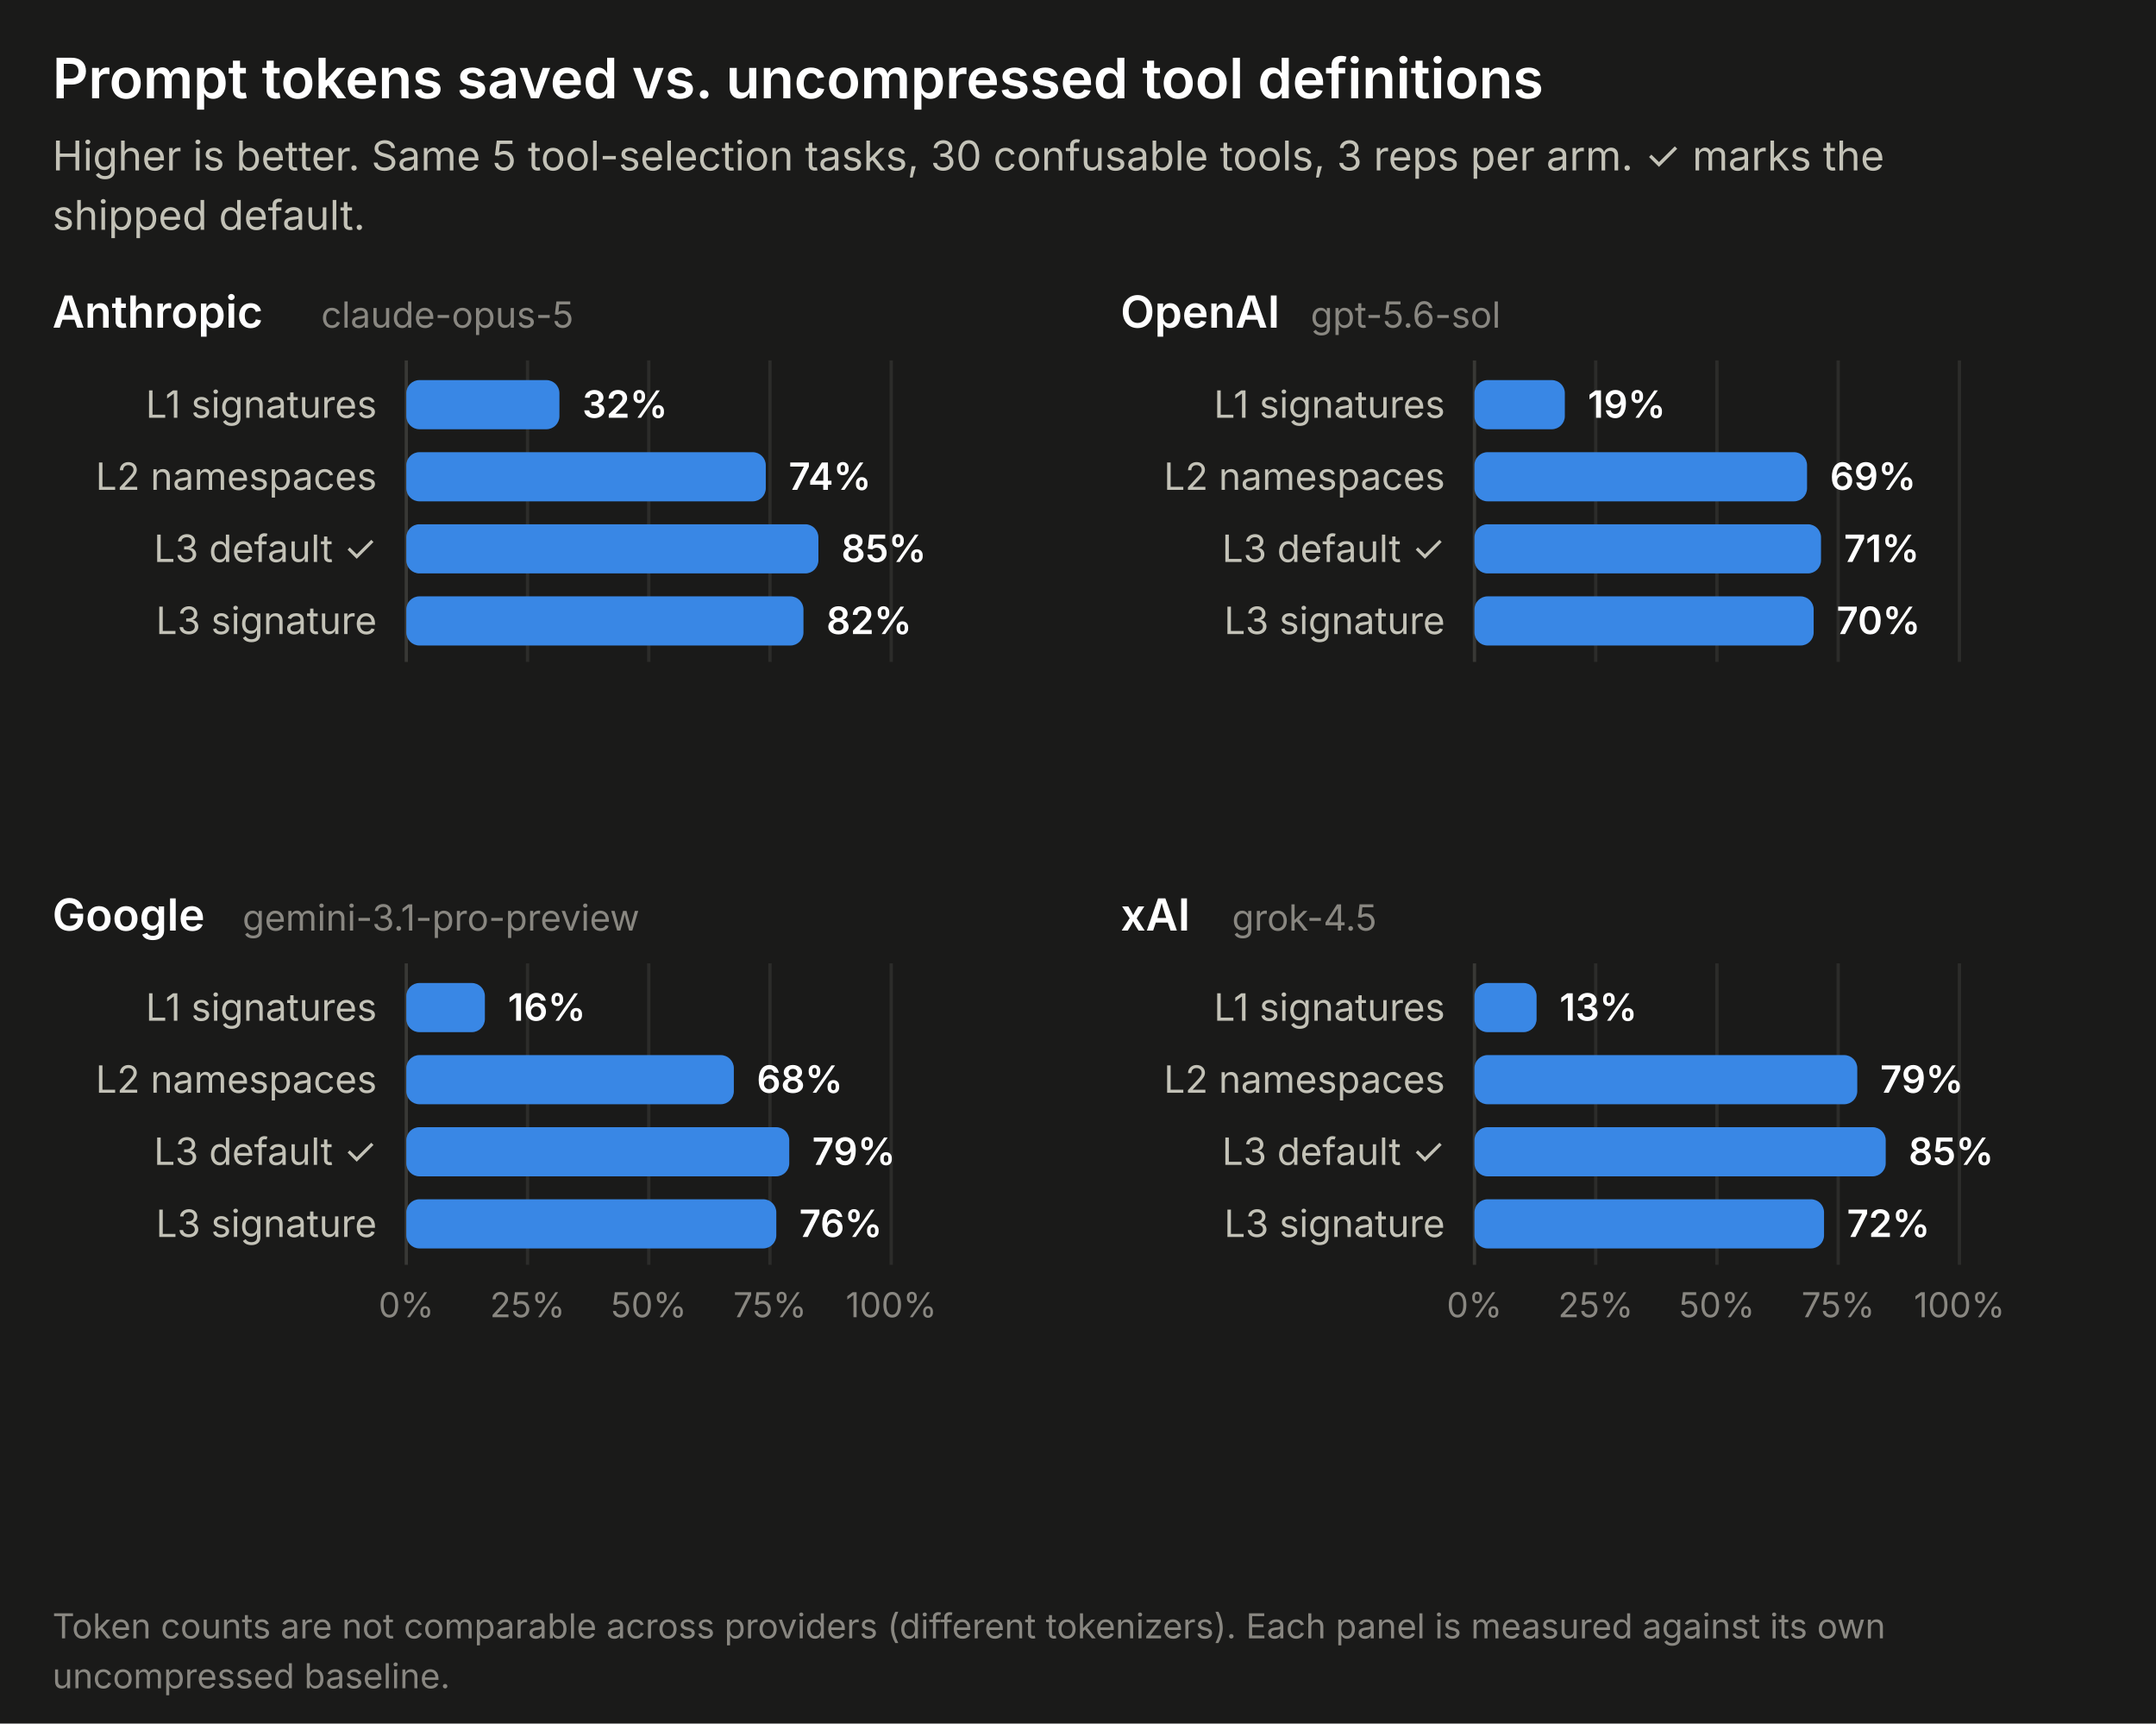
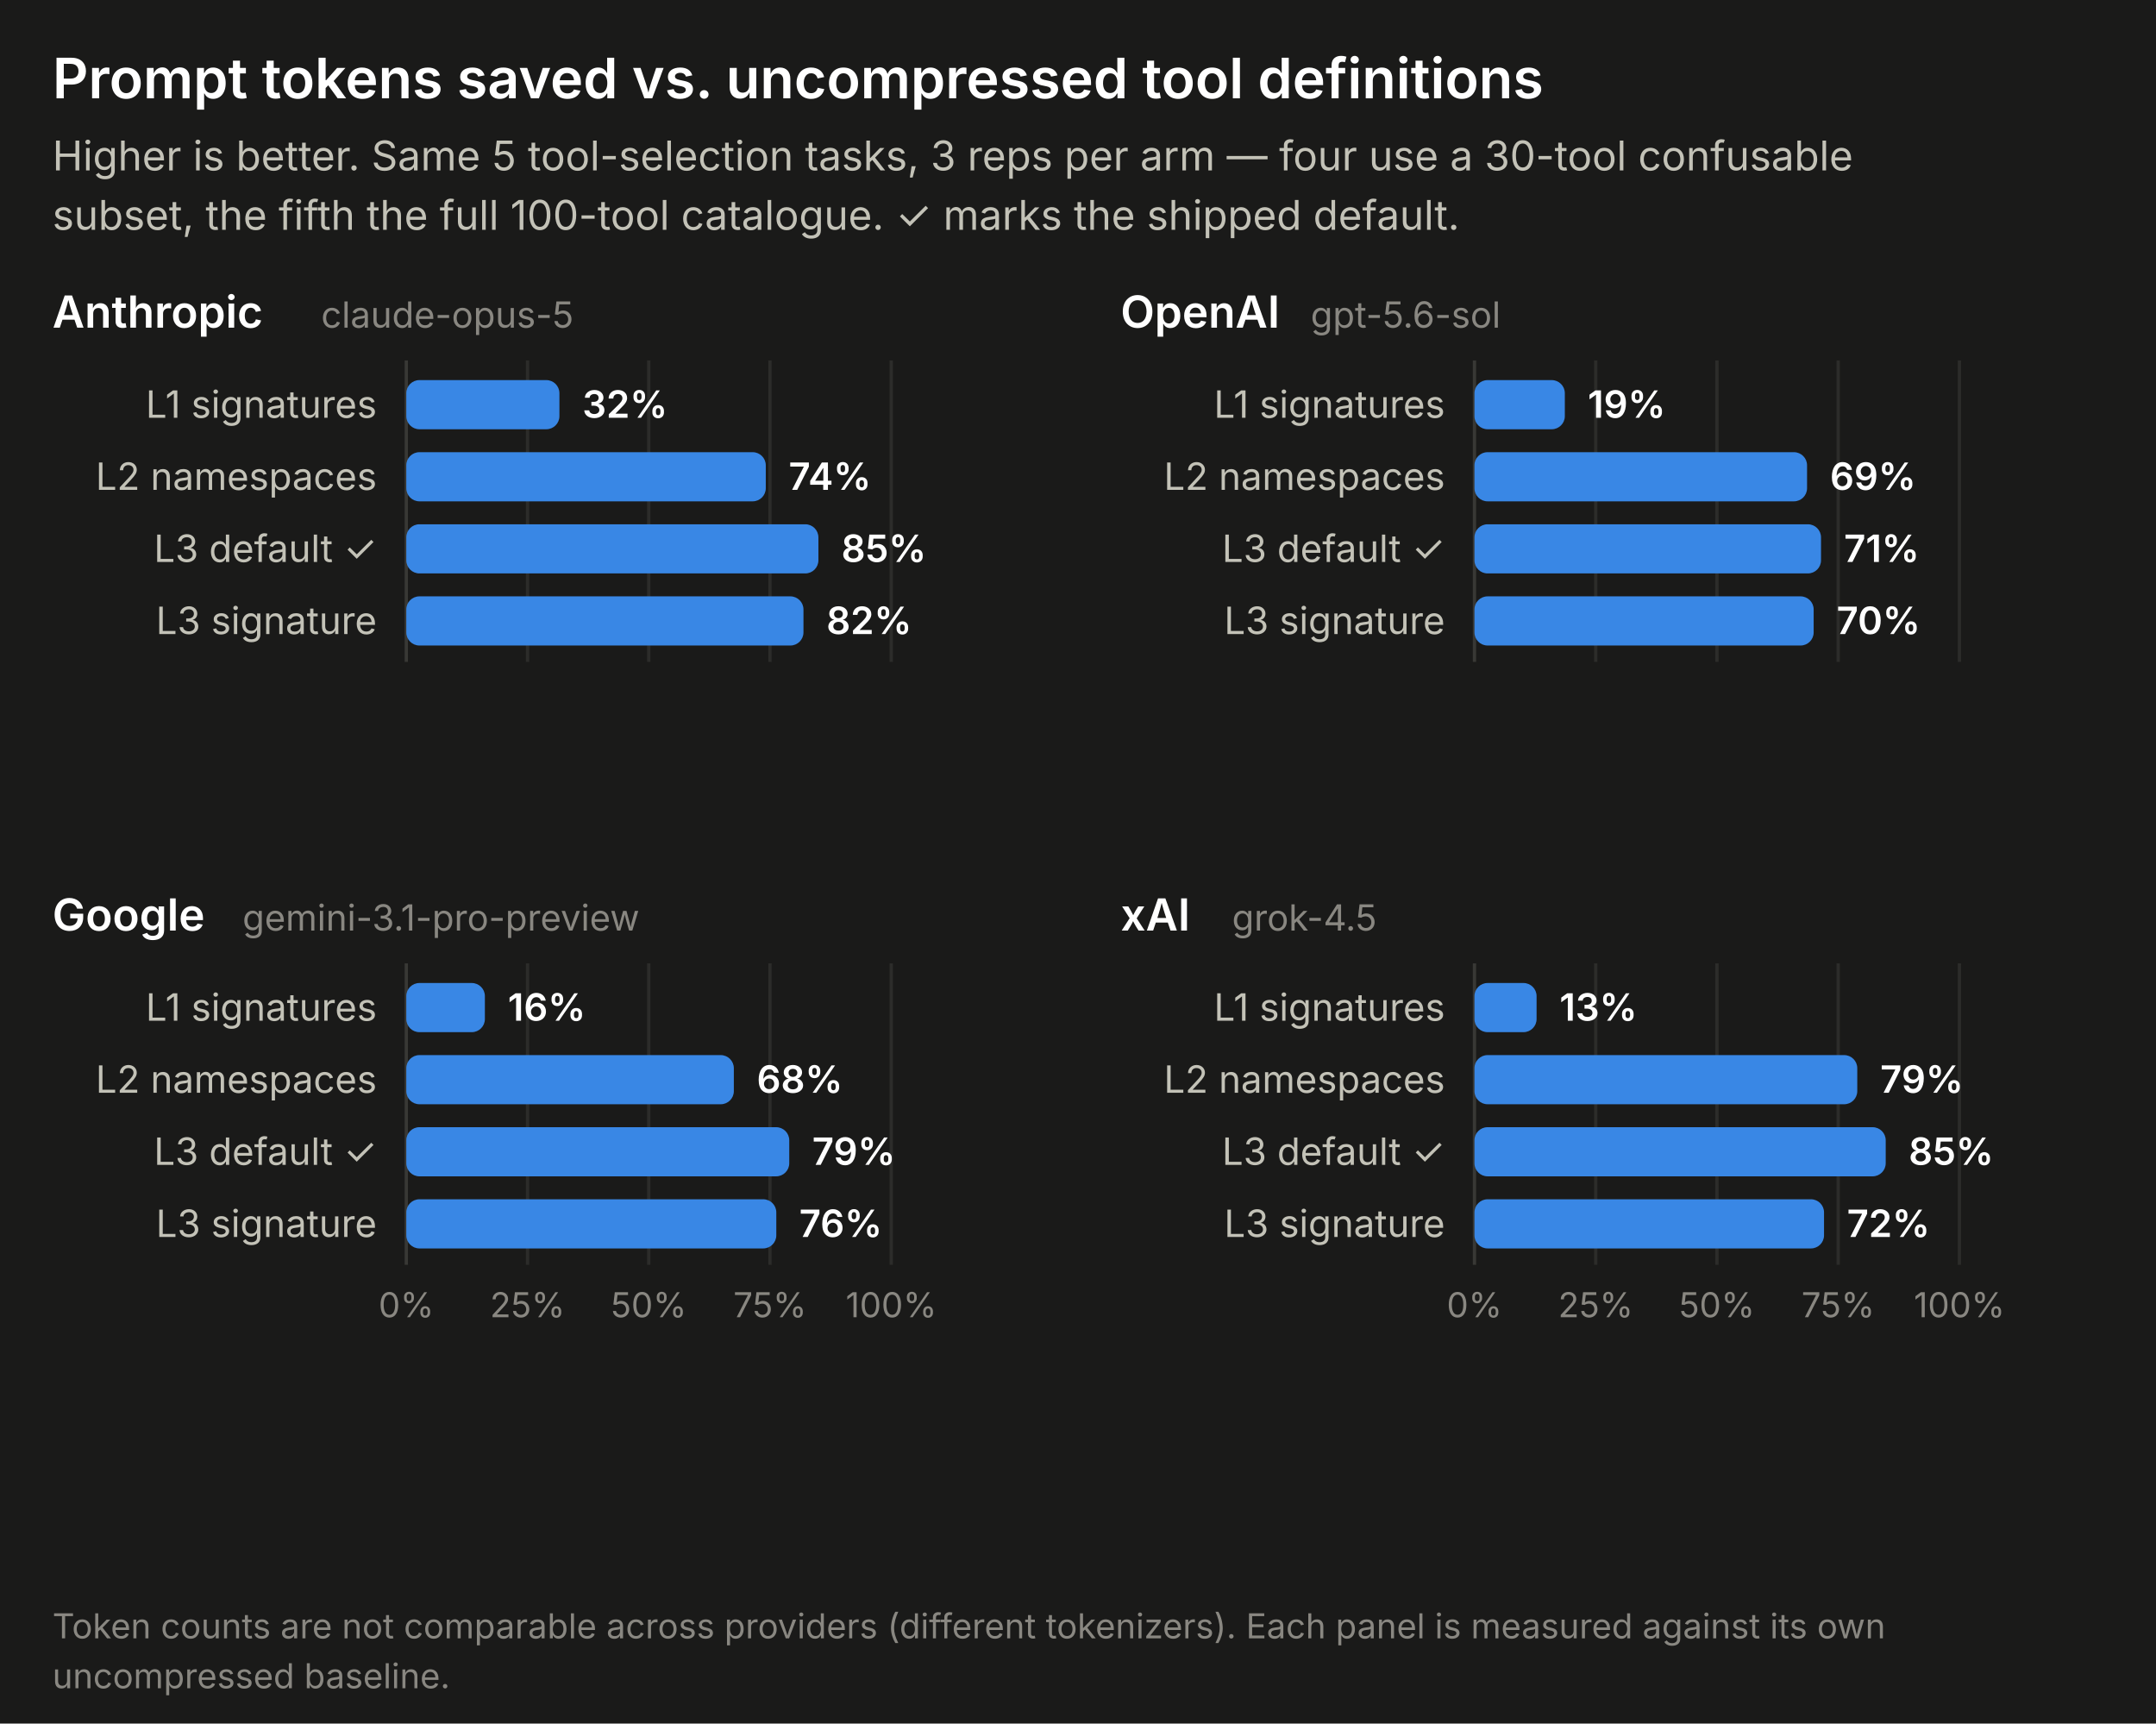
<svg xmlns="http://www.w3.org/2000/svg" width="658" height="526" viewBox="0 0 658 526" role="img" aria-label="Prompt token savings by compression level, per provider">
  <defs>
    <pattern id="hatch-1a1a19" width="6" height="6" patternTransform="rotate(45)" patternUnits="userSpaceOnUse">
      <rect width="6" height="6" fill="#e66767" opacity="0.30" />
      <line x1="0" y1="0" x2="0" y2="6" stroke="#e66767" stroke-width="3" />
    </pattern>
  </defs>
  <rect width="658" height="526" fill="#1a1a19" />
  <text x="16" y="30" font-family="system-ui,-apple-system,'Segoe UI',sans-serif" font-size="17" font-weight="600" fill="#ffffff">Prompt tokens saved vs. uncompressed tool definitions</text>
  <text x="16" y="52" font-family="system-ui,-apple-system,'Segoe UI',sans-serif" font-size="12.5" fill="#c3c2b7">
-     <tspan x="16" dy="0">Higher is better. Same 5 tool-selection tasks, 30 confusable tools, 3 reps per arm. ✓ marks the</tspan>
-     <tspan x="16" dy="18.125">shipped default.</tspan>
+     <tspan x="16" dy="0">Higher is better. Same 5 tool-selection tasks, 3 reps per arm — four use a 30-tool confusable</tspan>
+     <tspan x="16" dy="18.125">subset, the fifth the full 100-tool catalogue. ✓ marks the shipped default.</tspan>
  </text>
  <text x="16" y="100" font-family="system-ui,-apple-system,'Segoe UI',sans-serif" font-size="13.5" font-weight="600" fill="#ffffff">Anthropic</text>
  <text x="98" y="100" font-family="system-ui,-apple-system,'Segoe UI',sans-serif" font-size="11" fill="#898781">claude-opus-5</text>
  <line x1="124" y1="110" x2="124" y2="202" stroke="#383835" stroke-width="1" />
  <line x1="161" y1="110" x2="161" y2="202" stroke="#2c2c2a" stroke-width="1" />
  <line x1="198" y1="110" x2="198" y2="202" stroke="#2c2c2a" stroke-width="1" />
  <line x1="235" y1="110" x2="235" y2="202" stroke="#2c2c2a" stroke-width="1" />
  <line x1="272" y1="110" x2="272" y2="202" stroke="#2c2c2a" stroke-width="1" />
  <text x="115" y="127.5" font-family="system-ui,-apple-system,'Segoe UI',sans-serif" font-size="11.5" fill="#c3c2b7" text-anchor="end">L1 signatures</text>
  <rect x="124" y="116" width="46.732" height="15" rx="4" fill="#3987e5" />
  <text x="177.732" y="127.5" font-family="system-ui,-apple-system,'Segoe UI',sans-serif" font-size="11.5" font-weight="600" fill="#ffffff">32%</text>
  <text x="115" y="149.5" font-family="system-ui,-apple-system,'Segoe UI',sans-serif" font-size="11.5" fill="#c3c2b7" text-anchor="end">L2 namespaces</text>
  <rect x="124" y="138" width="109.711" height="15" rx="4" fill="#3987e5" />
  <text x="240.711" y="149.5" font-family="system-ui,-apple-system,'Segoe UI',sans-serif" font-size="11.5" font-weight="600" fill="#ffffff">74%</text>
  <text x="115" y="171.5" font-family="system-ui,-apple-system,'Segoe UI',sans-serif" font-size="11.5" fill="#c3c2b7" text-anchor="end">L3 default ✓</text>
  <rect x="124" y="160" width="125.772" height="15" rx="4" fill="#3987e5" />
  <text x="256.772" y="171.5" font-family="system-ui,-apple-system,'Segoe UI',sans-serif" font-size="11.5" font-weight="600" fill="#ffffff">85%</text>
  <text x="115" y="193.5" font-family="system-ui,-apple-system,'Segoe UI',sans-serif" font-size="11.5" fill="#c3c2b7" text-anchor="end">L3 signature</text>
  <rect x="124" y="182" width="121.214" height="15" rx="4" fill="#3987e5" />
  <text x="252.214" y="193.5" font-family="system-ui,-apple-system,'Segoe UI',sans-serif" font-size="11.5" font-weight="600" fill="#ffffff">82%</text>
  <text x="342" y="100" font-family="system-ui,-apple-system,'Segoe UI',sans-serif" font-size="13.5" font-weight="600" fill="#ffffff">OpenAI</text>
  <text x="400" y="100" font-family="system-ui,-apple-system,'Segoe UI',sans-serif" font-size="11" fill="#898781">gpt-5.6-sol</text>
  <line x1="450" y1="110" x2="450" y2="202" stroke="#383835" stroke-width="1" />
  <line x1="487" y1="110" x2="487" y2="202" stroke="#2c2c2a" stroke-width="1" />
  <line x1="524" y1="110" x2="524" y2="202" stroke="#2c2c2a" stroke-width="1" />
  <line x1="561" y1="110" x2="561" y2="202" stroke="#2c2c2a" stroke-width="1" />
  <line x1="598" y1="110" x2="598" y2="202" stroke="#2c2c2a" stroke-width="1" />
  <text x="441" y="127.5" font-family="system-ui,-apple-system,'Segoe UI',sans-serif" font-size="11.5" fill="#c3c2b7" text-anchor="end">L1 signatures</text>
  <rect x="450" y="116" width="27.578" height="15" rx="4" fill="#3987e5" />
  <text x="484.578" y="127.5" font-family="system-ui,-apple-system,'Segoe UI',sans-serif" font-size="11.5" font-weight="600" fill="#ffffff">19%</text>
  <text x="441" y="149.5" font-family="system-ui,-apple-system,'Segoe UI',sans-serif" font-size="11.5" fill="#c3c2b7" text-anchor="end">L2 namespaces</text>
  <rect x="450" y="138" width="101.503" height="15" rx="4" fill="#3987e5" />
  <text x="558.503" y="149.5" font-family="system-ui,-apple-system,'Segoe UI',sans-serif" font-size="11.5" font-weight="600" fill="#ffffff">69%</text>
  <text x="441" y="171.5" font-family="system-ui,-apple-system,'Segoe UI',sans-serif" font-size="11.5" fill="#c3c2b7" text-anchor="end">L3 default ✓</text>
  <rect x="450" y="160" width="105.764" height="15" rx="4" fill="#3987e5" />
  <text x="562.764" y="171.5" font-family="system-ui,-apple-system,'Segoe UI',sans-serif" font-size="11.5" font-weight="600" fill="#ffffff">71%</text>
  <text x="441" y="193.5" font-family="system-ui,-apple-system,'Segoe UI',sans-serif" font-size="11.5" fill="#c3c2b7" text-anchor="end">L3 signature</text>
  <rect x="450" y="182" width="103.52" height="15" rx="4" fill="#3987e5" />
  <text x="560.52" y="193.5" font-family="system-ui,-apple-system,'Segoe UI',sans-serif" font-size="11.5" font-weight="600" fill="#ffffff">70%</text>
  <text x="16" y="284" font-family="system-ui,-apple-system,'Segoe UI',sans-serif" font-size="13.5" font-weight="600" fill="#ffffff">Google</text>
  <text x="74" y="284" font-family="system-ui,-apple-system,'Segoe UI',sans-serif" font-size="11" fill="#898781">gemini-3.1-pro-preview</text>
  <line x1="124" y1="294" x2="124" y2="386" stroke="#383835" stroke-width="1" />
  <text x="124" y="402" font-family="system-ui,-apple-system,'Segoe UI',sans-serif" font-size="10.5" fill="#898781" text-anchor="middle">0%</text>
  <line x1="161" y1="294" x2="161" y2="386" stroke="#2c2c2a" stroke-width="1" />
  <text x="161" y="402" font-family="system-ui,-apple-system,'Segoe UI',sans-serif" font-size="10.5" fill="#898781" text-anchor="middle">25%</text>
  <line x1="198" y1="294" x2="198" y2="386" stroke="#2c2c2a" stroke-width="1" />
  <text x="198" y="402" font-family="system-ui,-apple-system,'Segoe UI',sans-serif" font-size="10.5" fill="#898781" text-anchor="middle">50%</text>
  <line x1="235" y1="294" x2="235" y2="386" stroke="#2c2c2a" stroke-width="1" />
  <text x="235" y="402" font-family="system-ui,-apple-system,'Segoe UI',sans-serif" font-size="10.5" fill="#898781" text-anchor="middle">75%</text>
  <line x1="272" y1="294" x2="272" y2="386" stroke="#2c2c2a" stroke-width="1" />
  <text x="272" y="402" font-family="system-ui,-apple-system,'Segoe UI',sans-serif" font-size="10.5" fill="#898781" text-anchor="middle">100%</text>
  <text x="115" y="311.5" font-family="system-ui,-apple-system,'Segoe UI',sans-serif" font-size="11.5" fill="#c3c2b7" text-anchor="end">L1 signatures</text>
  <rect x="124" y="300" width="23.984" height="15" rx="4" fill="#3987e5" />
  <text x="154.984" y="311.5" font-family="system-ui,-apple-system,'Segoe UI',sans-serif" font-size="11.5" font-weight="600" fill="#ffffff">16%</text>
  <text x="115" y="333.5" font-family="system-ui,-apple-system,'Segoe UI',sans-serif" font-size="11.5" fill="#c3c2b7" text-anchor="end">L2 namespaces</text>
  <rect x="124" y="322" width="99.964" height="15" rx="4" fill="#3987e5" />
  <text x="230.964" y="333.5" font-family="system-ui,-apple-system,'Segoe UI',sans-serif" font-size="11.5" font-weight="600" fill="#ffffff">68%</text>
  <text x="115" y="355.5" font-family="system-ui,-apple-system,'Segoe UI',sans-serif" font-size="11.5" fill="#c3c2b7" text-anchor="end">L3 default ✓</text>
  <rect x="124" y="344" width="116.877" height="15" rx="4" fill="#3987e5" />
  <text x="247.877" y="355.5" font-family="system-ui,-apple-system,'Segoe UI',sans-serif" font-size="11.5" font-weight="600" fill="#ffffff">79%</text>
  <text x="115" y="377.5" font-family="system-ui,-apple-system,'Segoe UI',sans-serif" font-size="11.5" fill="#c3c2b7" text-anchor="end">L3 signature</text>
  <rect x="124" y="366" width="112.923" height="15" rx="4" fill="#3987e5" />
  <text x="243.923" y="377.5" font-family="system-ui,-apple-system,'Segoe UI',sans-serif" font-size="11.5" font-weight="600" fill="#ffffff">76%</text>
  <text x="342" y="284" font-family="system-ui,-apple-system,'Segoe UI',sans-serif" font-size="13.5" font-weight="600" fill="#ffffff">xAI</text>
  <text x="376" y="284" font-family="system-ui,-apple-system,'Segoe UI',sans-serif" font-size="11" fill="#898781">grok-4.5</text>
  <line x1="450" y1="294" x2="450" y2="386" stroke="#383835" stroke-width="1" />
  <text x="450" y="402" font-family="system-ui,-apple-system,'Segoe UI',sans-serif" font-size="10.5" fill="#898781" text-anchor="middle">0%</text>
  <line x1="487" y1="294" x2="487" y2="386" stroke="#2c2c2a" stroke-width="1" />
  <text x="487" y="402" font-family="system-ui,-apple-system,'Segoe UI',sans-serif" font-size="10.5" fill="#898781" text-anchor="middle">25%</text>
  <line x1="524" y1="294" x2="524" y2="386" stroke="#2c2c2a" stroke-width="1" />
  <text x="524" y="402" font-family="system-ui,-apple-system,'Segoe UI',sans-serif" font-size="10.5" fill="#898781" text-anchor="middle">50%</text>
  <line x1="561" y1="294" x2="561" y2="386" stroke="#2c2c2a" stroke-width="1" />
  <text x="561" y="402" font-family="system-ui,-apple-system,'Segoe UI',sans-serif" font-size="10.5" fill="#898781" text-anchor="middle">75%</text>
  <line x1="598" y1="294" x2="598" y2="386" stroke="#2c2c2a" stroke-width="1" />
  <text x="598" y="402" font-family="system-ui,-apple-system,'Segoe UI',sans-serif" font-size="10.5" fill="#898781" text-anchor="middle">100%</text>
  <text x="441" y="311.5" font-family="system-ui,-apple-system,'Segoe UI',sans-serif" font-size="11.5" fill="#c3c2b7" text-anchor="end">L1 signatures</text>
  <rect x="450" y="300" width="18.958" height="15" rx="4" fill="#3987e5" />
  <text x="475.958" y="311.5" font-family="system-ui,-apple-system,'Segoe UI',sans-serif" font-size="11.5" font-weight="600" fill="#ffffff">13%</text>
  <text x="441" y="333.5" font-family="system-ui,-apple-system,'Segoe UI',sans-serif" font-size="11.5" fill="#c3c2b7" text-anchor="end">L2 namespaces</text>
  <rect x="450" y="322" width="116.829" height="15" rx="4" fill="#3987e5" />
  <text x="573.829" y="333.5" font-family="system-ui,-apple-system,'Segoe UI',sans-serif" font-size="11.5" font-weight="600" fill="#ffffff">79%</text>
  <text x="441" y="355.5" font-family="system-ui,-apple-system,'Segoe UI',sans-serif" font-size="11.5" fill="#c3c2b7" text-anchor="end">L3 default ✓</text>
  <rect x="450" y="344" width="125.51" height="15" rx="4" fill="#3987e5" />
  <text x="582.51" y="355.5" font-family="system-ui,-apple-system,'Segoe UI',sans-serif" font-size="11.5" font-weight="600" fill="#ffffff">85%</text>
  <text x="441" y="377.5" font-family="system-ui,-apple-system,'Segoe UI',sans-serif" font-size="11.5" fill="#c3c2b7" text-anchor="end">L3 signature</text>
  <rect x="450" y="366" width="106.685" height="15" rx="4" fill="#3987e5" />
  <text x="563.685" y="377.5" font-family="system-ui,-apple-system,'Segoe UI',sans-serif" font-size="11.5" font-weight="600" fill="#ffffff">72%</text>
  <text x="16" y="500" font-family="system-ui,-apple-system,'Segoe UI',sans-serif" font-size="10.5" fill="#898781">
    <tspan x="16" dy="0">Token counts are not comparable across providers (different tokenizers). Each panel is measured against its own</tspan>
    <tspan x="16" dy="15.225">uncompressed baseline.</tspan>
  </text>
</svg>
